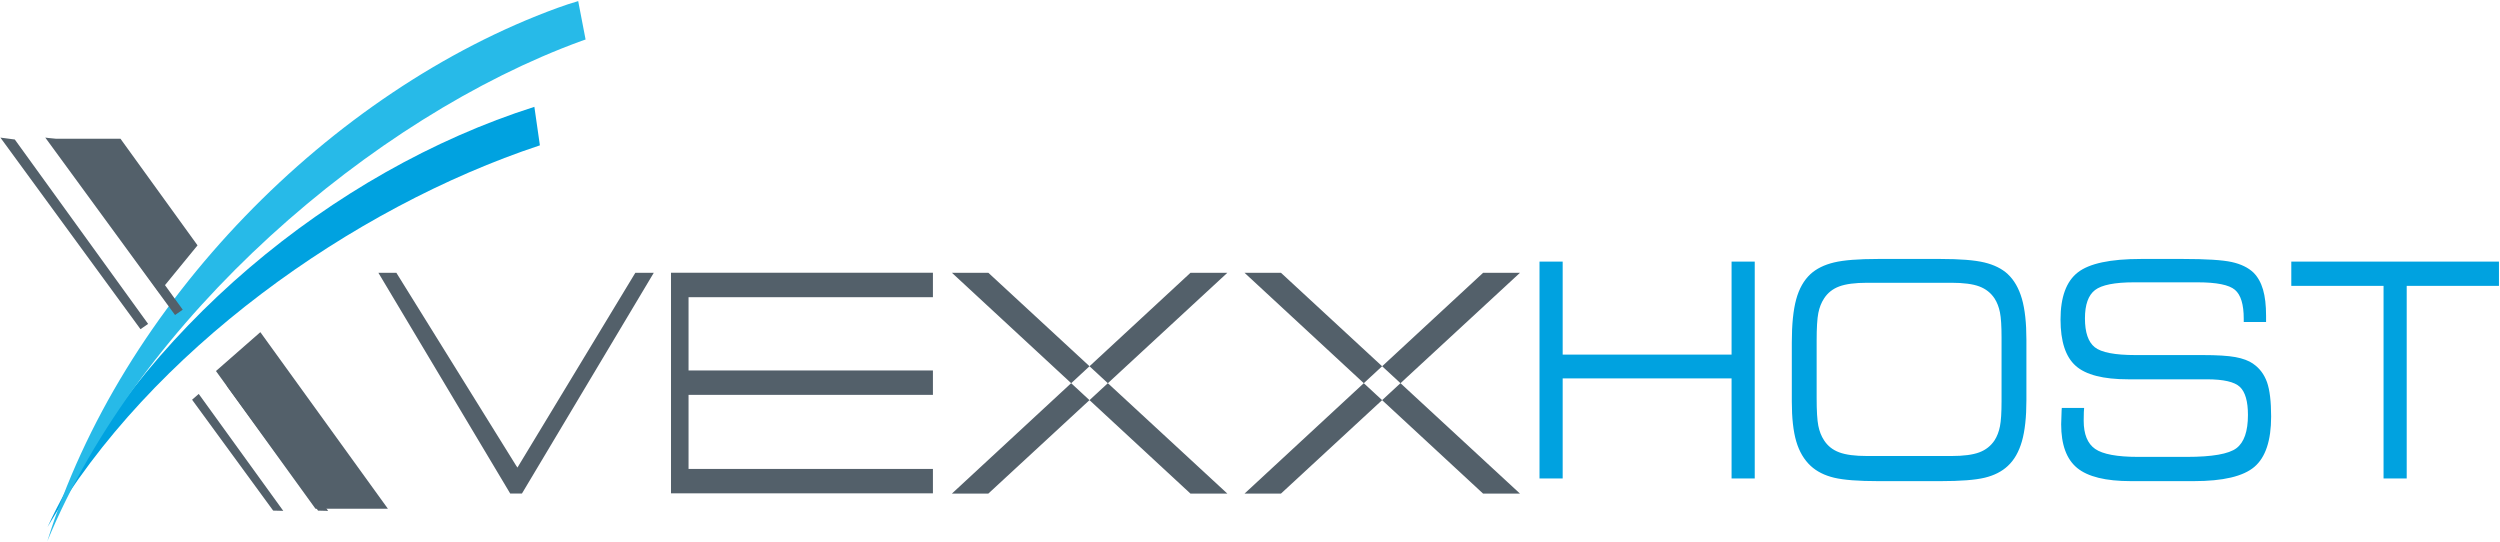
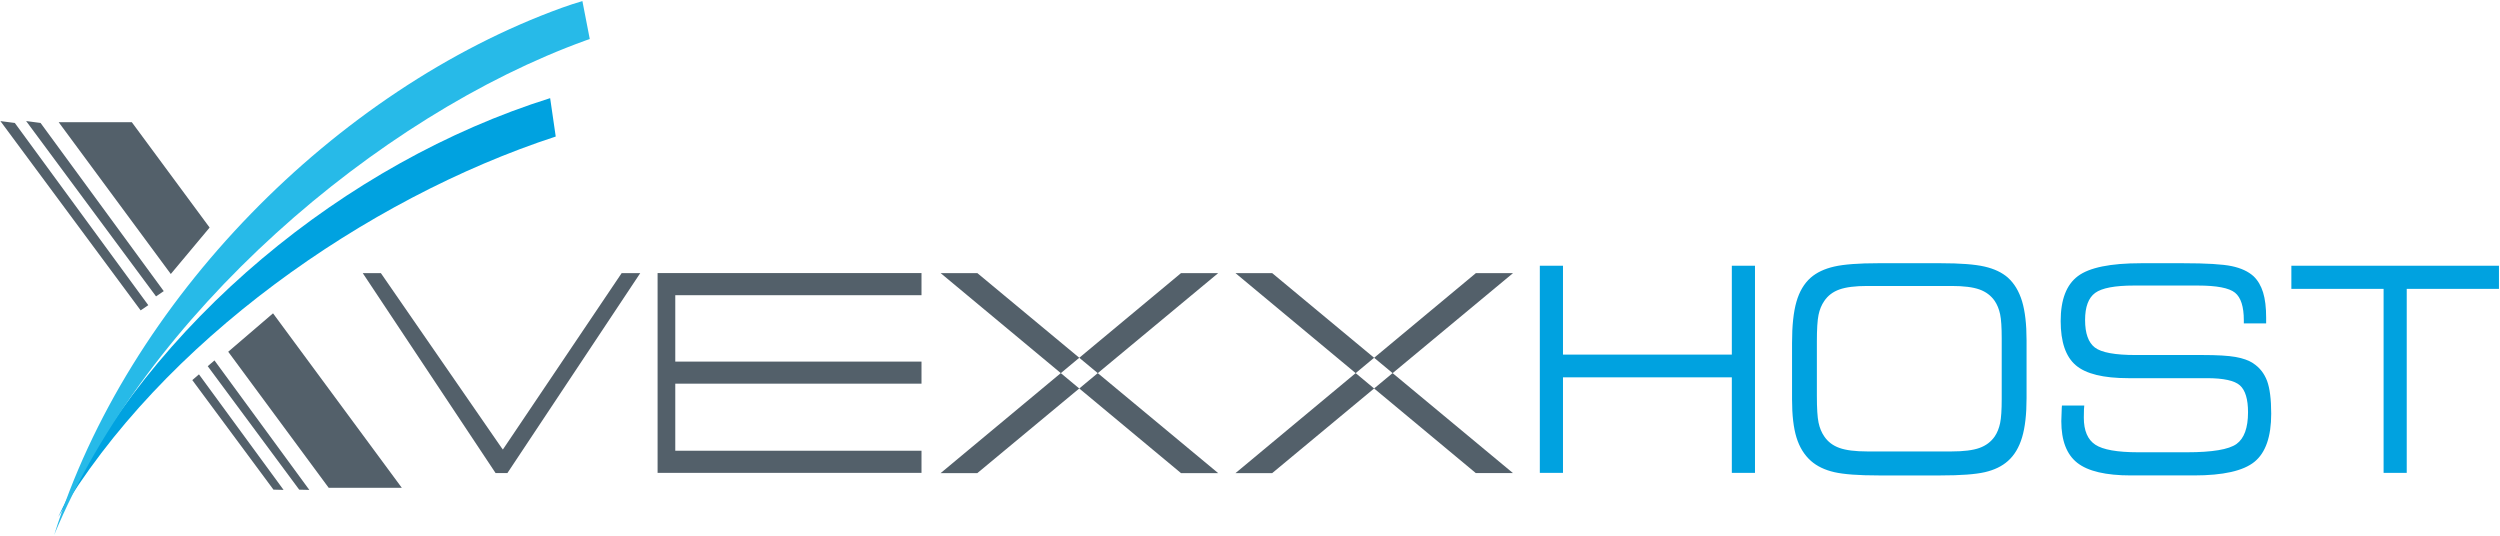
- <svg xmlns="http://www.w3.org/2000/svg" width="240px" height="52px" viewBox="0 0 240 52" version="1.1">
-   <g id="Page-1" stroke="none" stroke-width="1" fill="none" fill-rule="evenodd">
-     <g id="6_Supporters" transform="translate(-836, -951)" fill-rule="nonzero">
-       <g id="vexxhost-logo-01" transform="translate(836, 951)">
-         <g id="host" transform="translate(147.4699, 24.57831)" fill="#00A2E0">
-           <path d="M18.76,9.464 L2.547,9.464 L2.547,0.535 L0.323,0.535 L0.323,21.355 L2.547,21.355 L2.547,11.749 L18.761,11.749 L18.761,21.355 L20.985,21.355 L20.985,0.536 L18.761,0.536 L18.761,9.465 L18.76,9.464 Z M45.279,1.735 C44.711,1.214 43.961,0.841 43.025,0.617 C42.092,0.394 40.688,0.282 38.813,0.282 L32.825,0.282 C30.943,0.282 29.534,0.393 28.597,0.617 C27.661,0.841 26.907,1.214 26.336,1.735 C25.704,2.323 25.246,3.128 24.966,4.153 C24.685,5.178 24.544,6.556 24.544,8.288 L24.544,13.967 C24.544,15.554 24.686,16.832 24.972,17.802 C25.258,18.773 25.721,19.557 26.363,20.154 C26.943,20.687 27.69,21.063 28.604,21.282 C29.518,21.501 30.934,21.611 32.851,21.611 L38.813,21.611 C40.742,21.611 42.16,21.501 43.064,21.282 C43.971,21.063 44.711,20.687 45.279,20.154 C45.894,19.586 46.344,18.797 46.633,17.789 C46.922,16.781 47.065,15.465 47.065,13.841 L47.065,8.036 C47.065,6.426 46.922,5.115 46.633,4.104 C46.337,3.09 45.883,2.301 45.272,1.733 L45.279,1.735 L45.279,1.735 Z M44.679,13.939 C44.679,15.03 44.629,15.835 44.525,16.352 C44.422,16.87 44.25,17.315 44.011,17.688 C43.653,18.228 43.164,18.616 42.539,18.849 C41.917,19.082 41.024,19.199 39.867,19.199 L31.768,19.199 C30.617,19.199 29.729,19.083 29.101,18.849 C28.472,18.616 27.984,18.229 27.637,17.688 C27.378,17.297 27.196,16.833 27.089,16.297 C26.981,15.76 26.928,14.868 26.928,13.618 L26.928,8.149 C26.928,6.9 26.981,6.007 27.089,5.471 C27.196,4.934 27.379,4.47 27.637,4.079 C27.984,3.538 28.472,3.151 29.101,2.918 C29.729,2.685 30.617,2.568 31.768,2.568 L39.867,2.568 C41.024,2.568 41.917,2.685 42.539,2.918 C43.164,3.151 43.653,3.538 44.011,4.079 C44.25,4.452 44.422,4.895 44.525,5.408 C44.629,5.921 44.679,6.727 44.679,7.827 L44.679,13.944 L44.679,13.939 Z M68.844,10.346 C68.415,10.048 67.844,9.835 67.136,9.704 C66.425,9.573 65.371,9.508 63.971,9.508 L57.54,9.508 C55.557,9.508 54.253,9.257 53.625,8.754 C52.999,8.252 52.685,7.33 52.685,5.989 C52.685,4.667 53.01,3.759 53.653,3.266 C54.296,2.773 55.547,2.525 57.394,2.525 L63.503,2.525 C65.325,2.525 66.518,2.766 67.083,3.244 C67.647,3.723 67.929,4.646 67.929,6.013 L67.929,6.333 L70.073,6.333 L70.073,5.734 C70.073,4.725 69.976,3.887 69.78,3.219 C69.583,2.55 69.28,2.011 68.872,1.599 C68.365,1.114 67.665,0.772 66.775,0.576 C65.886,0.381 64.332,0.282 62.113,0.282 L58.062,0.282 C55.118,0.282 53.096,0.714 51.995,1.577 C50.892,2.441 50.341,3.947 50.341,6.094 C50.341,8.194 50.824,9.676 51.795,10.539 C52.76,11.403 54.443,11.835 56.833,11.835 L64.382,11.835 C65.986,11.835 67.047,12.079 67.561,12.566 C68.076,13.054 68.333,13.951 68.333,15.26 C68.333,16.828 67.965,17.891 67.229,18.448 C66.49,19.005 64.9,19.283 62.46,19.283 L57.794,19.283 C55.775,19.283 54.4,19.028 53.664,18.519 C52.932,18.01 52.564,17.106 52.564,15.809 C52.564,15.66 52.567,15.387 52.578,14.989 C52.585,14.823 52.596,14.688 52.606,14.586 L50.463,14.586 C50.452,14.642 50.445,14.722 50.445,14.823 C50.416,15.447 50.402,15.89 50.402,16.15 C50.402,18.105 50.913,19.505 51.938,20.347 C52.964,21.189 54.679,21.61 57.086,21.61 L63.142,21.61 C65.943,21.61 67.879,21.154 68.951,20.241 C70.023,19.328 70.559,17.716 70.559,15.406 C70.559,13.961 70.426,12.862 70.162,12.107 C69.887,11.352 69.448,10.765 68.833,10.346 L68.844,10.346 L68.844,10.346 Z M72.495,0.535 L72.495,2.862 L81.351,2.862 L81.351,21.355 L83.574,21.355 L83.574,2.862 L92.43,2.862 L92.43,0.535 L72.491,0.535 L72.495,0.535 L72.495,0.535 Z" id="Shape" />
-         </g>
-         <g id="vexx" transform="translate(36.14458, 26.0241)" fill="#53606A">
-           <path d="M13.529,18.86 L13.399,18.668 L1.906,0.163 L0.179,0.163 L12.838,21.358 L13.96,21.358 L26.619,0.163 L24.848,0.163 L13.53,18.861 L13.529,18.86 Z M28.271,21.336 L53.416,21.336 L53.416,18.992 L29.956,18.992 L29.956,11.882 L53.416,11.882 L53.416,9.539 L29.956,9.539 L29.956,2.505 L53.416,2.505 L53.416,0.161 L28.271,0.161 L28.271,21.331 L28.271,21.336 Z M55.237,21.359 L58.736,21.359 L68.444,12.389 L66.686,10.762 L55.237,21.361 L55.237,21.359 L55.237,21.359 Z M58.739,0.166 L55.241,0.166 L66.69,10.763 L68.448,9.135 L58.739,0.165 L58.739,0.166 L58.739,0.166 Z M78.139,21.359 L81.679,21.359 L70.209,10.762 L68.448,12.389 L78.139,21.36 L78.139,21.359 L78.139,21.359 Z M78.139,0.166 L68.448,9.136 L70.209,10.764 L81.679,0.166 L78.139,0.166 L78.139,0.166 Z M109.773,0.166 L106.232,0.166 L96.542,9.136 L98.303,10.763 L109.773,0.164 L109.773,0.166 L109.773,0.166 Z M96.538,12.389 L106.229,21.359 L109.77,21.359 L98.3,10.761 L96.538,12.39 L96.538,12.389 L96.538,12.389 Z M83.331,21.359 L86.83,21.359 L96.538,12.389 L94.78,10.762 L83.331,21.361 L83.331,21.359 Z M86.83,0.166 L83.331,0.166 L94.78,10.763 L96.538,9.136 L86.83,0.165 L86.83,0.166 Z" id="Shape" />
-         </g>
-         <g id="Forme_1_copie" transform="translate(4.337349, 10.12048)" fill="#00A2E0">
-           <path d="M46.962,0.136 C27.518,6.323 8.956,21.761 0.223,40.478 C10.022,23.637 29.435,9.819 47.492,3.833 L46.962,0.136 Z" id="Shape" />
-         </g>
-         <g id="Forme_1" transform="translate(4.337349, 0)" fill="#27BAE8">
-           <path d="M51.172,0.105 C50.515,0.298 49.855,0.512 49.198,0.753 C27.393,8.705 7.258,29.154 0.201,51.973 C9.036,30.513 31.396,11.256 51.474,3.933 C51.61,3.885 51.747,3.84 51.879,3.792 L51.169,0.106 L51.172,0.106 L51.172,0.105 Z" id="Shape" />
-         </g>
-         <g id="Forme_22_copie" transform="translate(0, 13.01205)" fill="#53606A">
-           <path d="M0.039,0.199 L13.488,18.59 L14.219,18.083 L1.421,0.38 L0.038,0.199 L0.039,0.199 Z M19.079,24.806 L18.44,25.362 L26.224,36.006 L27.193,36.03 L19.077,24.803 L19.079,24.806 L19.079,24.806 Z" id="Shape" />
-         </g>
-         <g id="Forme_22" transform="translate(4.337349, 13.01205)" fill="#53606A">
-           <path d="M0.011,0.199 L12.466,17.23 L13.205,16.718 L1.393,0.38 L0.012,0.195 L0.011,0.199 Z M18.069,23.451 L17.423,24.012 L26.196,36.009 L27.166,36.033 L18.069,23.451 L18.069,23.451 L18.069,23.451 Z" id="Shape" />
-         </g>
-         <g id="Forme_4_copie_2" transform="translate(4.337349, 13.01205)" fill="#53606A">
-           <path d="M0.272,0.304 L10.934,15.055 L14.626,10.542 L7.226,0.304 L0.271,0.304 L0.272,0.304 Z M20.652,18.878 L16.394,22.607 L25.948,35.825 L32.9,35.825 L20.657,18.877 L20.652,18.878 L20.652,18.878 Z" id="Shape" />
-         </g>
+ <svg xmlns="http://www.w3.org/2000/svg" height="144px" width="672px" version="1.1" viewBox="0 0 672 144">
+   <g id="Page-1" fill-rule="evenodd" fill="none">
+     <g id="vexxhost-logo-01">
+       <g id="host" fill="#00A2E0" transform="translate(413 70)">
+         <path id="Shape" d="m52.51 25.31h-45.38v-23.88h-6.225v55.683h6.225v-25.69h45.384v25.69h6.226v-55.68h-6.226v23.88l-0.004-0.003zm74.23-20.67c-1.59-1.394-3.69-2.391-6.31-2.99-2.61-0.597-6.54-0.896-11.79-0.896h-16.761c-5.268 0-9.212 0.298-11.833 0.896-2.621 0.599-4.73 1.596-6.328 2.991-1.771 1.571-3.051 3.724-3.835 6.466-0.788 2.741-1.182 6.426-1.182 11.059v15.188c0 4.243 0.398 7.661 1.197 10.257 0.8 2.596 2.098 4.693 3.895 6.291 1.624 1.424 3.714 2.429 6.273 3.015 2.557 0.586 6.521 0.88 11.887 0.88h16.687c5.4 0 9.37-0.294 11.9-0.88 2.54-0.586 4.61-1.591 6.2-3.015 1.72-1.521 2.98-3.63 3.79-6.325 0.81-2.696 1.21-6.216 1.21-10.559v-15.525c0-4.307-0.4-7.814-1.21-10.518-0.83-2.71-2.1-4.82-3.81-6.34l0.02 0.005zm-1.68 32.64c0 2.918-0.14 5.07-0.43 6.453-0.29 1.385-0.77 2.574-1.44 3.573-1 1.445-2.37 2.481-4.12 3.104-1.74 0.625-4.24 0.937-7.48 0.937h-22.669c-3.22 0-5.708-0.311-7.464-0.937-1.76-0.622-3.126-1.658-4.099-3.104-0.724-1.047-1.234-2.288-1.534-3.721-0.301-1.435-0.449-3.821-0.449-7.164v-14.628c0-3.34 0.148-5.728 0.449-7.161 0.3-1.435 0.811-2.676 1.534-3.723 0.973-1.447 2.339-2.482 4.099-3.105 1.756-0.622 4.244-0.936 7.464-0.936h22.669c3.24 0 5.74 0.314 7.48 0.936 1.75 0.624 3.12 1.658 4.12 3.105 0.67 0.997 1.15 2.182 1.44 3.554s0.43 3.529 0.43 6.47v16.36-0.013zm67.64-9.61c-1.2-0.796-2.8-1.368-4.78-1.718-1.99-0.349-4.94-0.523-8.86-0.523h-18c-5.55 0-9.2-0.672-10.96-2.016-1.75-1.344-2.63-3.81-2.63-7.396 0-3.535 0.91-5.964 2.71-7.283s5.3-1.98 10.47-1.98h17.1c5.1 0 8.44 0.643 10.02 1.922 1.58 1.28 2.37 3.75 2.37 7.406v0.856h6v-1.603c0-2.699-0.27-4.94-0.82-6.727s-1.4-3.23-2.54-4.331c-1.42-1.299-3.38-2.211-5.87-2.736-2.49-0.523-6.84-0.786-13.05-0.786h-11.34c-8.24 0-13.9 1.155-16.98 3.463-3.09 2.31-4.63 6.337-4.63 12.079 0 5.617 1.35 9.581 4.07 11.89 2.7 2.31 7.41 3.465 14.1 3.465h21.13c4.49 0 7.46 0.652 8.9 1.955 1.44 1.304 2.16 3.704 2.16 7.204 0 4.194-1.03 7.038-3.09 8.527-2.07 1.489-6.52 2.233-13.35 2.233h-13.06c-5.65 0-9.5-0.682-11.56-2.044-2.05-1.361-3.08-3.777-3.08-7.247 0-0.397 0.01-1.128 0.04-2.192 0.02-0.446 0.05-0.807 0.08-1.079h-6c-0.03 0.15-0.05 0.363-0.05 0.635-0.08 1.669-0.12 2.852-0.12 3.549 0 5.229 1.43 8.971 4.3 11.223 2.87 2.253 7.67 3.38 14.41 3.38h16.95c7.84 0 13.26-1.221 16.26-3.663 3-2.441 4.5-6.753 4.5-12.931 0-3.863-0.37-6.803-1.11-8.822-0.77-2.02-2-3.59-3.72-4.71h0.03zm10.22-26.24v6.225h24.79v49.458h6.22v-49.458h24.79v-6.225h-55.81 0.01z" />
+       </g>
+       <g id="vexx" fill="#53606A" transform="translate(97 73)">
+         <path id="Shape" d="m38.17 47.83l-0.369-0.486-32.423-46.931h-4.873l35.714 53.754h3.167l35.713-53.754h-4.996l-31.93 47.42-0.003-0.003zm41.59 6.28h70.94v-5.944h-66.185v-18.031h66.185v-5.943h-66.185v-17.84h66.185v-5.944h-70.94v53.69 0.012zm76.08 0.06h9.87l27.39-22.749-4.96-4.128-32.3 26.88v-0.003zm9.88-53.75h-9.87l32.3 26.877 4.96-4.129-27.39-22.75v0.002zm54.73 53.75h9.99l-32.36-26.877-4.97 4.128 27.34 22.75v-0.001zm0-53.75l-27.34 22.749 4.97 4.129 32.36-26.877h-9.99v-0.001zm89.25 0h-9.99l-27.34 22.749 4.97 4.128 32.36-26.88v0.003zm-37.34 31l27.34 22.749h9.99l-32.36-26.877-4.97 4.13v-0.002zm-37.26 22.75h9.87l27.39-22.749-4.96-4.128-32.3 26.88v-0.003zm9.87-53.75h-9.87l32.3 26.877 4.96-4.128-27.39-22.75v0.001z" />
+       </g>
+       <g id="Forme_1_copie" fill="#00A2E0" transform="translate(15 26)">
+         <path id="Shape" d="m132.88 0.38c-55.017 17.271-107.54 60.363-132.25 112.61 27.728-47.01 82.659-85.582 133.75-102.29l-1.5-10.32z" />
+       </g>
+       <g id="Forme_1" fill="#27BAE8" transform="translate(14)">
+         <path id="Shape" d="m142.56 0.29c-1.83 0.534-3.67 1.126-5.5 1.792-60.746 22.003-116.84 78.577-136.5 141.71 24.614-59.373 86.905-112.65 142.84-132.91 0.38-0.134 0.76-0.259 1.13-0.39l-1.98-10.2h0.01z" />
+       </g>
+       <g id="Forme_22_copie" fill="#53606A" transform="translate(0 32)">
+         <path id="Shape" d="m0.109 0.55l37.698 50.881 2.051-1.4-35.876-48.981-3.875-0.5h0.002zm53.371 68.08l-1.792 1.537 21.819 29.449 2.718 0.067-22.75-31.06 0.005 0.007z" />
+       </g>
+       <g id="Forme_22" fill="#53606A" transform="translate(7 32)">
+         <path id="Shape" d="m0.031 0.55l34.911 47.119 2.072-1.415-33.11-45.204-3.869-0.51-0.004 0.01zm50.619 64.33l-1.812 1.553 24.591 33.191 2.719 0.067-25.5-34.81 0.002-0.001z" />
+       </g>
+       <g id="Forme_4_copie_2" fill="#53606A" transform="translate(15 32)">
+         <path id="Shape" d="m0.77 0.84l30.139 40.812 10.436-12.485-20.919-28.327h-19.66 0.004zm57.61 51.39l-12.036 10.317 27.005 36.568h19.654l-34.61-46.89-0.013 0.005z" />
      </g>
    </g>
  </g>
</svg>
